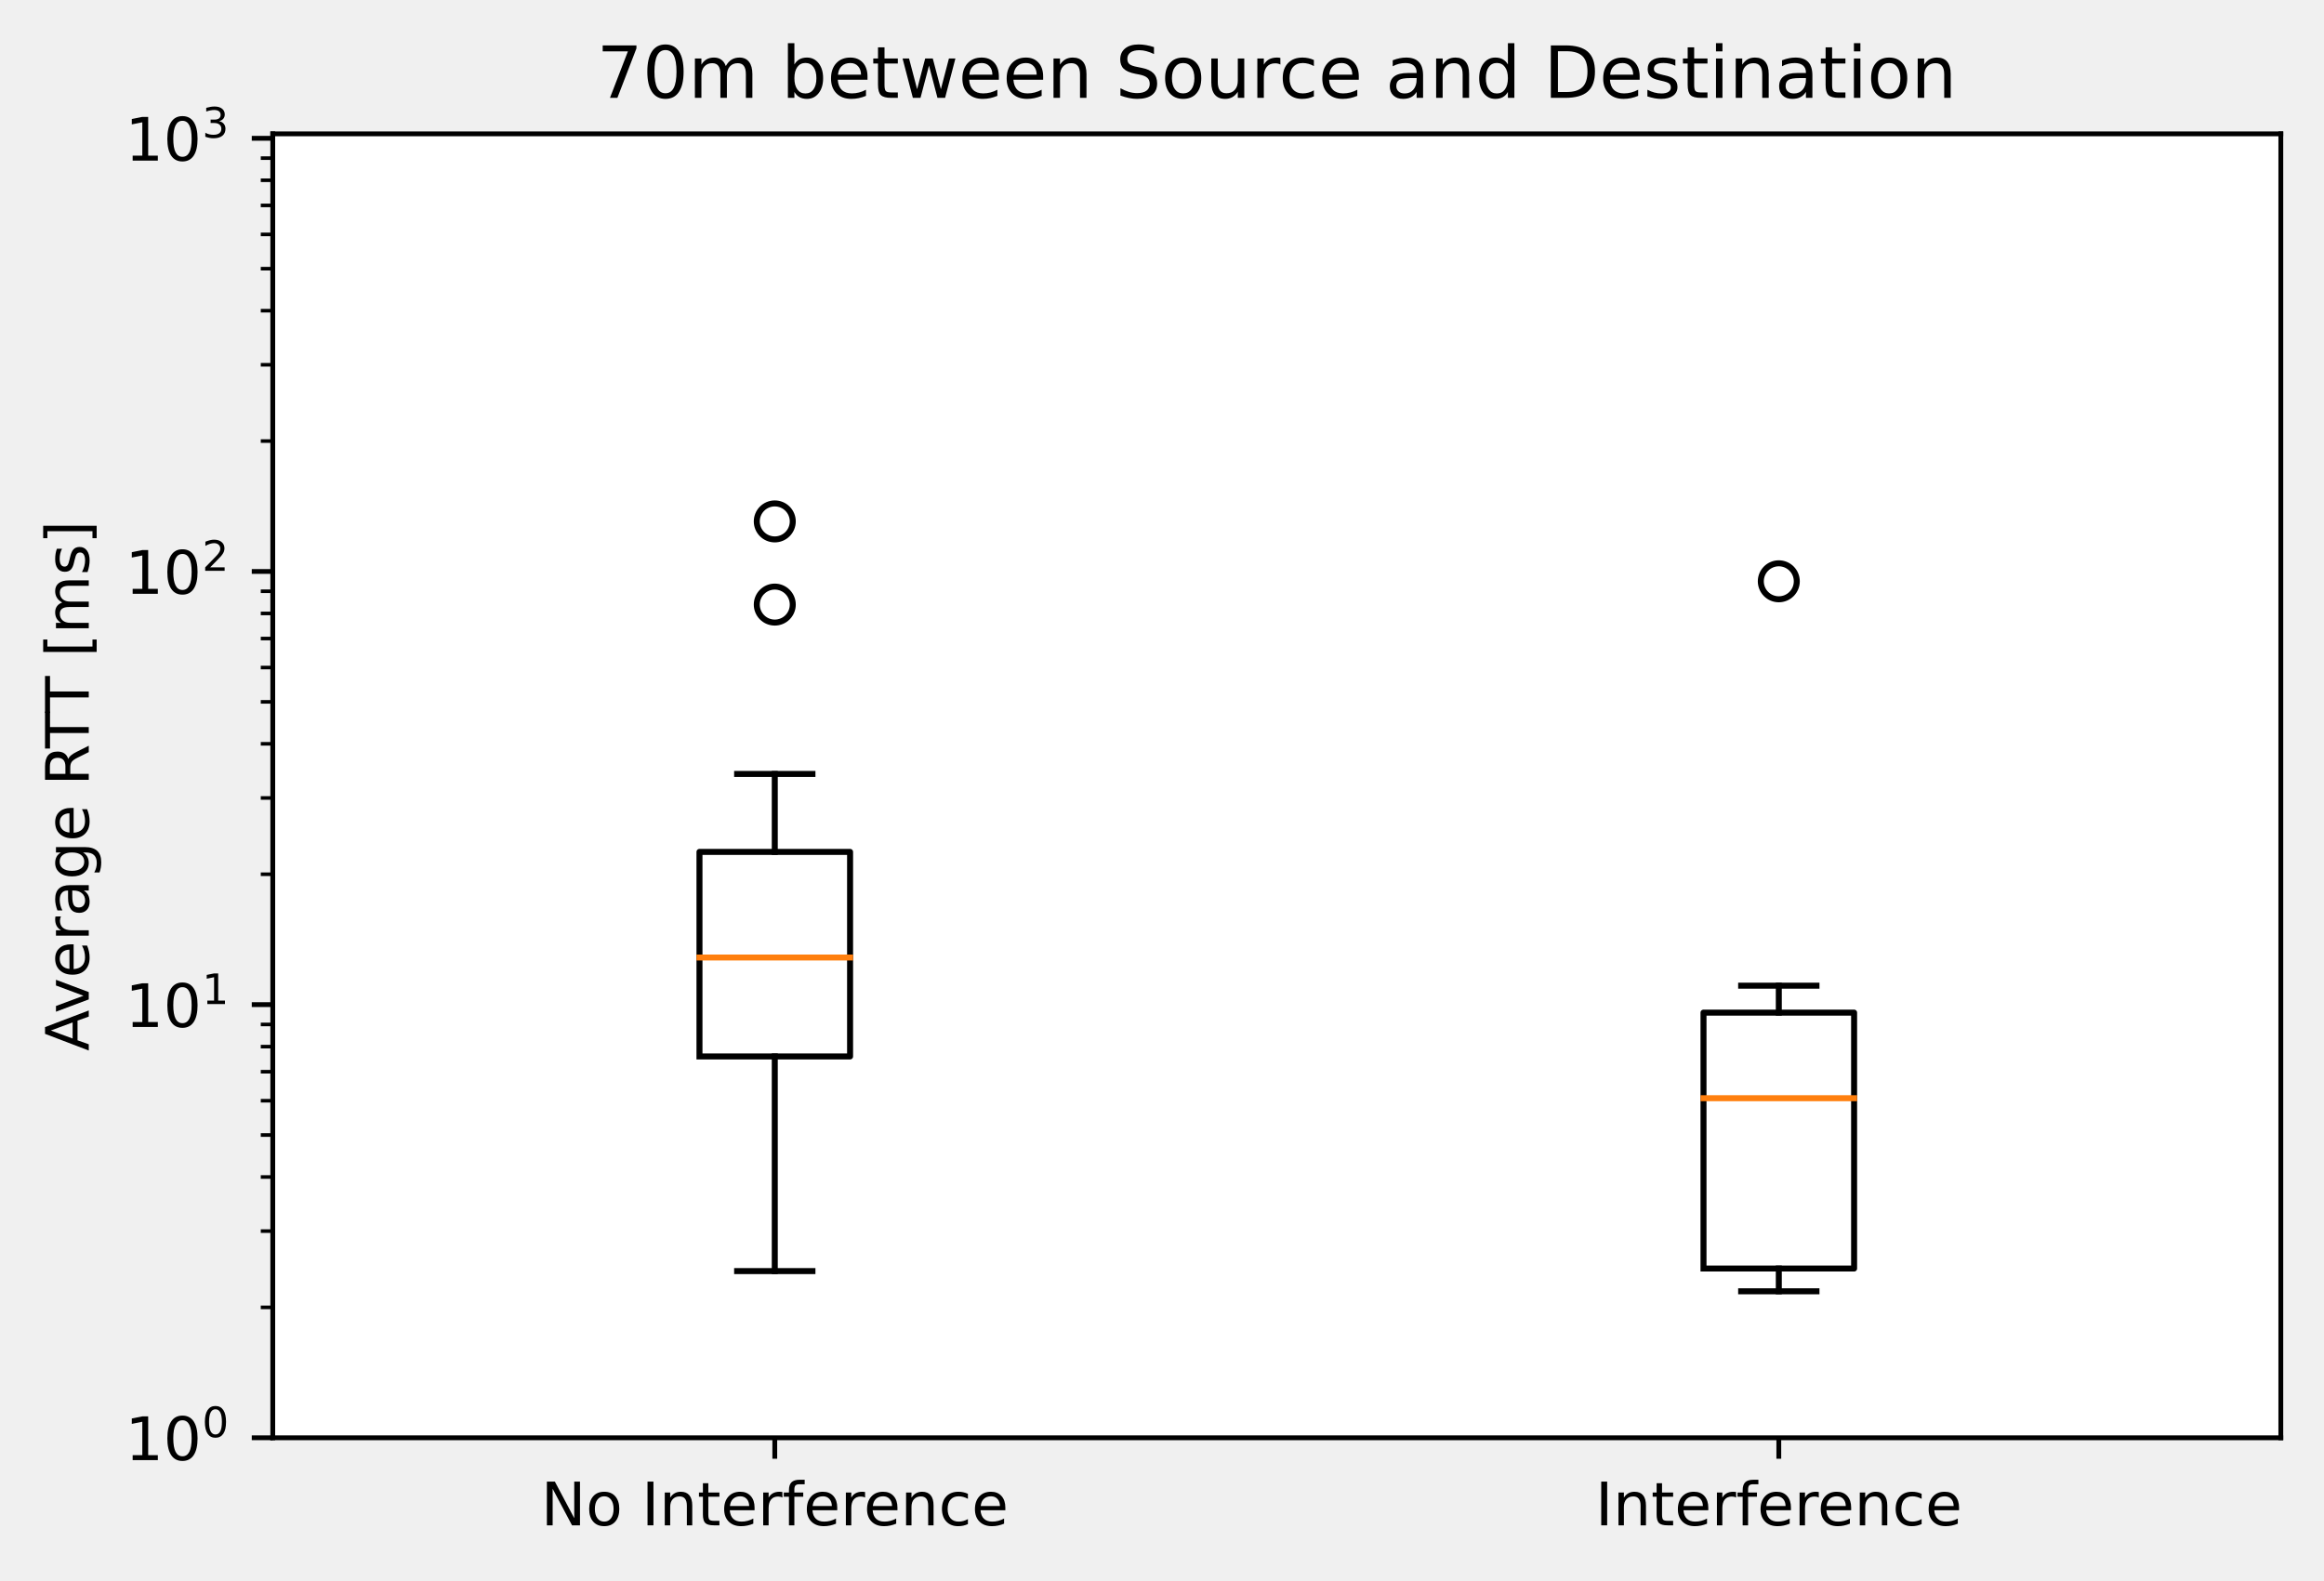
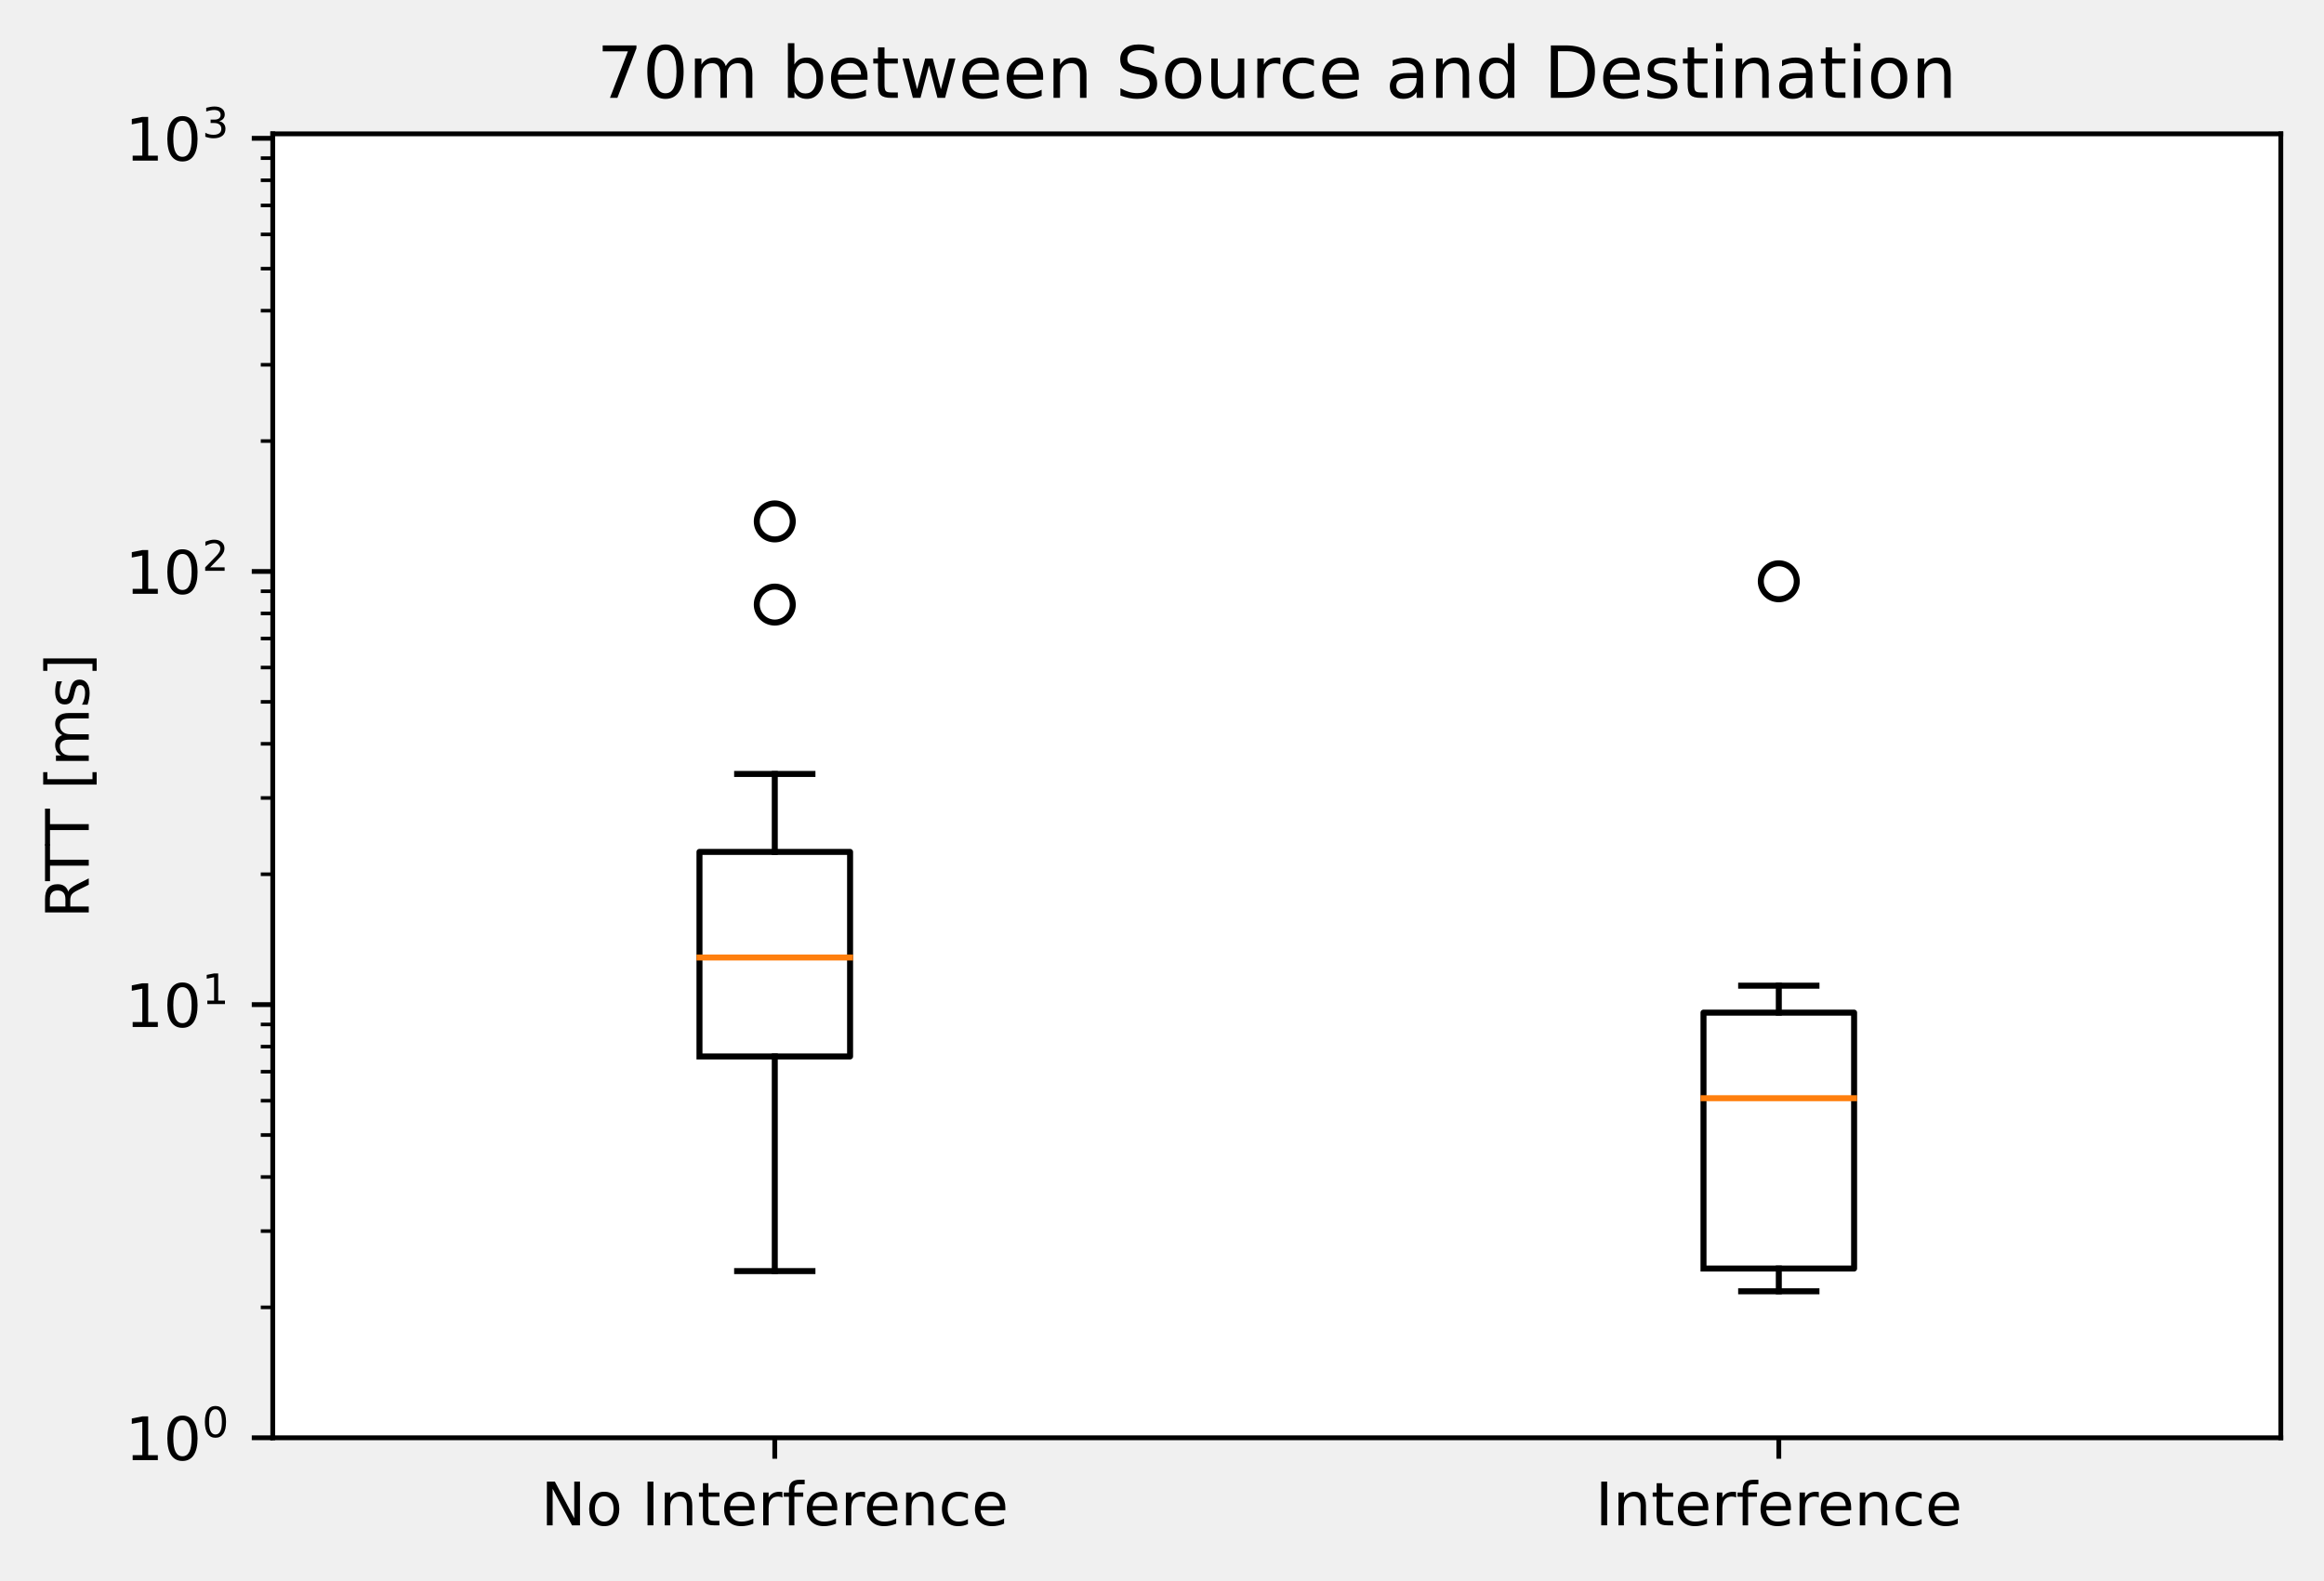
<svg xmlns="http://www.w3.org/2000/svg" xmlns:xlink="http://www.w3.org/1999/xlink" height="263.636pt" version="1.1" viewBox="0 0 387.478 263.636" width="387.478pt">
  <defs>
    <style type="text/css">*{stroke-linecap:butt;stroke-linejoin:round;}</style>
  </defs>
  <g id="figure_1">
    <g id="patch_1">
      <path d="M 0 263.636  L 387.478 263.636  L 387.478 0  L 0 0  z " style="fill:none;" />
    </g>
    <g id="axes_1">
      <g id="patch_2">
        <path d="M 45.478 239.758  L 380.278 239.758  L 380.278 22.318  L 45.478 22.318  z " style="fill:#ffffff;" />
      </g>
      <g id="matplotlib.axis_1">
        <g id="xtick_1">
          <g id="line2d_1">
            <defs>
-               <path d="M 0 0  L 0 3.5  " id="m41d167f586" style="stroke:#000000;stroke-width:0.8;" />
+               <path d="M 0 0  L 0 3.5  " id="ma9aee16c2d" style="stroke:#000000;stroke-width:0.8;" />
            </defs>
            <g>
-               <use style="stroke:#000000;stroke-width:0.8;" x="129.178" xlink:href="#m41d167f586" y="239.758" />
+               <use style="stroke:#000000;stroke-width:0.8;" x="129.178" xlink:href="#ma9aee16c2d" y="239.758" />
            </g>
          </g>
          <g id="text_1">
            <g transform="translate(90.20234 254.3566)scale(0.1 -0.1)">
              <defs>
                <path d="M 628 4666  L 1478 4666  L 3547 763  L 3547 4666  L 4159 4666  L 4159 0  L 3309 0  L 1241 3903  L 1241 0  L 628 0  L 628 4666  z " id="DejaVuSans-4e" transform="scale(0.015625)" />
                <path d="M 1959 3097  Q 1497 3097 1228 2736  Q 959 2375 959 1747  Q 959 1119 1226 758  Q 1494 397 1959 397  Q 2419 397 2687 759  Q 2956 1122 2956 1747  Q 2956 2369 2687 2733  Q 2419 3097 1959 3097  z M 1959 3584  Q 2709 3584 3137 3096  Q 3566 2609 3566 1747  Q 3566 888 3137 398  Q 2709 -91 1959 -91  Q 1206 -91 779 398  Q 353 888 353 1747  Q 353 2609 779 3096  Q 1206 3584 1959 3584  z " id="DejaVuSans-6f" transform="scale(0.015625)" />
                <path id="DejaVuSans-20" transform="scale(0.015625)" />
                <path d="M 628 4666  L 1259 4666  L 1259 0  L 628 0  L 628 4666  z " id="DejaVuSans-49" transform="scale(0.015625)" />
                <path d="M 3513 2113  L 3513 0  L 2938 0  L 2938 2094  Q 2938 2591 2744 2837  Q 2550 3084 2163 3084  Q 1697 3084 1428 2787  Q 1159 2491 1159 1978  L 1159 0  L 581 0  L 581 3500  L 1159 3500  L 1159 2956  Q 1366 3272 1645 3428  Q 1925 3584 2291 3584  Q 2894 3584 3203 3211  Q 3513 2838 3513 2113  z " id="DejaVuSans-6e" transform="scale(0.015625)" />
                <path d="M 1172 4494  L 1172 3500  L 2356 3500  L 2356 3053  L 1172 3053  L 1172 1153  Q 1172 725 1289 603  Q 1406 481 1766 481  L 2356 481  L 2356 0  L 1766 0  Q 1100 0 847 248  Q 594 497 594 1153  L 594 3053  L 172 3053  L 172 3500  L 594 3500  L 594 4494  L 1172 4494  z " id="DejaVuSans-74" transform="scale(0.015625)" />
                <path d="M 3597 1894  L 3597 1613  L 953 1613  Q 991 1019 1311 708  Q 1631 397 2203 397  Q 2534 397 2845 478  Q 3156 559 3463 722  L 3463 178  Q 3153 47 2828 -22  Q 2503 -91 2169 -91  Q 1331 -91 842 396  Q 353 884 353 1716  Q 353 2575 817 3079  Q 1281 3584 2069 3584  Q 2775 3584 3186 3129  Q 3597 2675 3597 1894  z M 3022 2063  Q 3016 2534 2758 2815  Q 2500 3097 2075 3097  Q 1594 3097 1305 2825  Q 1016 2553 972 2059  L 3022 2063  z " id="DejaVuSans-65" transform="scale(0.015625)" />
                <path d="M 2631 2963  Q 2534 3019 2420 3045  Q 2306 3072 2169 3072  Q 1681 3072 1420 2755  Q 1159 2438 1159 1844  L 1159 0  L 581 0  L 581 3500  L 1159 3500  L 1159 2956  Q 1341 3275 1631 3429  Q 1922 3584 2338 3584  Q 2397 3584 2469 3576  Q 2541 3569 2628 3553  L 2631 2963  z " id="DejaVuSans-72" transform="scale(0.015625)" />
                <path d="M 2375 4863  L 2375 4384  L 1825 4384  Q 1516 4384 1395 4259  Q 1275 4134 1275 3809  L 1275 3500  L 2222 3500  L 2222 3053  L 1275 3053  L 1275 0  L 697 0  L 697 3053  L 147 3053  L 147 3500  L 697 3500  L 697 3744  Q 697 4328 969 4595  Q 1241 4863 1831 4863  L 2375 4863  z " id="DejaVuSans-66" transform="scale(0.015625)" />
                <path d="M 3122 3366  L 3122 2828  Q 2878 2963 2633 3030  Q 2388 3097 2138 3097  Q 1578 3097 1268 2742  Q 959 2388 959 1747  Q 959 1106 1268 751  Q 1578 397 2138 397  Q 2388 397 2633 464  Q 2878 531 3122 666  L 3122 134  Q 2881 22 2623 -34  Q 2366 -91 2075 -91  Q 1284 -91 818 406  Q 353 903 353 1747  Q 353 2603 823 3093  Q 1294 3584 2113 3584  Q 2378 3584 2631 3529  Q 2884 3475 3122 3366  z " id="DejaVuSans-63" transform="scale(0.015625)" />
              </defs>
              <use xlink:href="#DejaVuSans-4e" />
              <use x="74.805" xlink:href="#DejaVuSans-6f" />
              <use x="135.986" xlink:href="#DejaVuSans-20" />
              <use x="167.773" xlink:href="#DejaVuSans-49" />
              <use x="197.266" xlink:href="#DejaVuSans-6e" />
              <use x="260.645" xlink:href="#DejaVuSans-74" />
              <use x="299.854" xlink:href="#DejaVuSans-65" />
              <use x="361.377" xlink:href="#DejaVuSans-72" />
              <use x="402.49" xlink:href="#DejaVuSans-66" />
              <use x="437.695" xlink:href="#DejaVuSans-65" />
              <use x="499.219" xlink:href="#DejaVuSans-72" />
              <use x="538.082" xlink:href="#DejaVuSans-65" />
              <use x="599.605" xlink:href="#DejaVuSans-6e" />
              <use x="662.984" xlink:href="#DejaVuSans-63" />
              <use x="717.965" xlink:href="#DejaVuSans-65" />
            </g>
          </g>
        </g>
        <g id="xtick_2">
          <g id="line2d_2">
            <g>
-               <use style="stroke:#000000;stroke-width:0.8;" x="296.578" xlink:href="#m41d167f586" y="239.758" />
+               <use style="stroke:#000000;stroke-width:0.8;" x="296.578" xlink:href="#ma9aee16c2d" y="239.758" />
            </g>
          </g>
          <g id="text_2">
            <g transform="translate(265.9914 254.3566)scale(0.1 -0.1)">
              <use xlink:href="#DejaVuSans-49" />
              <use x="29.492" xlink:href="#DejaVuSans-6e" />
              <use x="92.871" xlink:href="#DejaVuSans-74" />
              <use x="132.08" xlink:href="#DejaVuSans-65" />
              <use x="193.604" xlink:href="#DejaVuSans-72" />
              <use x="234.717" xlink:href="#DejaVuSans-66" />
              <use x="269.922" xlink:href="#DejaVuSans-65" />
              <use x="331.445" xlink:href="#DejaVuSans-72" />
              <use x="370.309" xlink:href="#DejaVuSans-65" />
              <use x="431.832" xlink:href="#DejaVuSans-6e" />
              <use x="495.211" xlink:href="#DejaVuSans-63" />
              <use x="550.191" xlink:href="#DejaVuSans-65" />
            </g>
          </g>
        </g>
      </g>
      <g id="matplotlib.axis_2">
        <g id="ytick_1">
          <g id="line2d_3">
            <defs>
-               <path d="M 0 0  L -3.5 0  " id="m5944b4325a" style="stroke:#000000;stroke-width:0.8;" />
+               <path d="M 0 0  L -3.5 0  " id="m26325d6b8e" style="stroke:#000000;stroke-width:0.8;" />
            </defs>
            <g>
-               <use style="stroke:#000000;stroke-width:0.8;" x="45.478" xlink:href="#m5944b4325a" y="239.758" />
+               <use style="stroke:#000000;stroke-width:0.8;" x="45.478" xlink:href="#m26325d6b8e" y="239.758" />
            </g>
          </g>
          <g id="text_3">
            <g transform="translate(20.87813 243.5573)scale(0.1 -0.1)">
              <defs>
                <path d="M 794 531  L 1825 531  L 1825 4091  L 703 3866  L 703 4441  L 1819 4666  L 2450 4666  L 2450 531  L 3481 531  L 3481 0  L 794 0  L 794 531  z " id="DejaVuSans-31" transform="scale(0.015625)" />
                <path d="M 2034 4250  Q 1547 4250 1301 3770  Q 1056 3291 1056 2328  Q 1056 1369 1301 889  Q 1547 409 2034 409  Q 2525 409 2770 889  Q 3016 1369 3016 2328  Q 3016 3291 2770 3770  Q 2525 4250 2034 4250  z M 2034 4750  Q 2819 4750 3233 4129  Q 3647 3509 3647 2328  Q 3647 1150 3233 529  Q 2819 -91 2034 -91  Q 1250 -91 836 529  Q 422 1150 422 2328  Q 422 3509 836 4129  Q 1250 4750 2034 4750  z " id="DejaVuSans-30" transform="scale(0.015625)" />
              </defs>
              <use transform="translate(0 0.765625)" xlink:href="#DejaVuSans-31" />
              <use transform="translate(63.62305 0.765625)" xlink:href="#DejaVuSans-30" />
              <use transform="translate(128.2031 39.04688)scale(0.7)" xlink:href="#DejaVuSans-30" />
            </g>
          </g>
        </g>
        <g id="ytick_2">
          <g id="line2d_4">
            <g>
-               <use style="stroke:#000000;stroke-width:0.8;" x="45.478" xlink:href="#m5944b4325a" y="167.526" />
+               <use style="stroke:#000000;stroke-width:0.8;" x="45.478" xlink:href="#m26325d6b8e" y="167.526" />
            </g>
          </g>
          <g id="text_4">
            <g transform="translate(20.87813 171.3253)scale(0.1 -0.1)">
              <use transform="translate(0 0.684375)" xlink:href="#DejaVuSans-31" />
              <use transform="translate(63.62305 0.684375)" xlink:href="#DejaVuSans-30" />
              <use transform="translate(128.2031 38.96563)scale(0.7)" xlink:href="#DejaVuSans-31" />
            </g>
          </g>
        </g>
        <g id="ytick_3">
          <g id="line2d_5">
            <g>
-               <use style="stroke:#000000;stroke-width:0.8;" x="45.478" xlink:href="#m5944b4325a" y="95.294" />
+               <use style="stroke:#000000;stroke-width:0.8;" x="45.478" xlink:href="#m26325d6b8e" y="95.294" />
            </g>
          </g>
          <g id="text_5">
            <g transform="translate(20.87813 99.09333)scale(0.1 -0.1)">
              <defs>
                <path d="M 1228 531  L 3431 531  L 3431 0  L 469 0  L 469 531  Q 828 903 1448 1529  Q 2069 2156 2228 2338  Q 2531 2678 2651 2914  Q 2772 3150 2772 3378  Q 2772 3750 2511 3984  Q 2250 4219 1831 4219  Q 1534 4219 1204 4116  Q 875 4013 500 3803  L 500 4441  Q 881 4594 1212 4672  Q 1544 4750 1819 4750  Q 2544 4750 2975 4387  Q 3406 4025 3406 3419  Q 3406 3131 3298 2873  Q 3191 2616 2906 2266  Q 2828 2175 2409 1742  Q 1991 1309 1228 531  z " id="DejaVuSans-32" transform="scale(0.015625)" />
              </defs>
              <use transform="translate(0 0.765625)" xlink:href="#DejaVuSans-31" />
              <use transform="translate(63.62305 0.765625)" xlink:href="#DejaVuSans-30" />
              <use transform="translate(128.2031 39.04688)scale(0.7)" xlink:href="#DejaVuSans-32" />
            </g>
          </g>
        </g>
        <g id="ytick_4">
          <g id="line2d_6">
            <g>
-               <use style="stroke:#000000;stroke-width:0.8;" x="45.478" xlink:href="#m5944b4325a" y="23.062" />
+               <use style="stroke:#000000;stroke-width:0.8;" x="45.478" xlink:href="#m26325d6b8e" y="23.062" />
            </g>
          </g>
          <g id="text_6">
            <g transform="translate(20.87813 26.86133)scale(0.1 -0.1)">
              <defs>
                <path d="M 2597 2516  Q 3050 2419 3304 2112  Q 3559 1806 3559 1356  Q 3559 666 3084 287  Q 2609 -91 1734 -91  Q 1441 -91 1130 -33  Q 819 25 488 141  L 488 750  Q 750 597 1062 519  Q 1375 441 1716 441  Q 2309 441 2620 675  Q 2931 909 2931 1356  Q 2931 1769 2642 2001  Q 2353 2234 1838 2234  L 1294 2234  L 1294 2753  L 1863 2753  Q 2328 2753 2575 2939  Q 2822 3125 2822 3475  Q 2822 3834 2567 4026  Q 2313 4219 1838 4219  Q 1578 4219 1281 4162  Q 984 4106 628 3988  L 628 4550  Q 988 4650 1302 4700  Q 1616 4750 1894 4750  Q 2613 4750 3031 4423  Q 3450 4097 3450 3541  Q 3450 3153 3228 2886  Q 3006 2619 2597 2516  z " id="DejaVuSans-33" transform="scale(0.015625)" />
              </defs>
              <use transform="translate(0 0.765625)" xlink:href="#DejaVuSans-31" />
              <use transform="translate(63.62305 0.765625)" xlink:href="#DejaVuSans-30" />
              <use transform="translate(128.2031 39.04688)scale(0.7)" xlink:href="#DejaVuSans-33" />
            </g>
          </g>
        </g>
        <g id="ytick_5">
          <g id="line2d_7">
            <defs>
-               <path d="M 0 0  L -2 0  " id="mc61ca2f39f" style="stroke:#000000;stroke-width:0.6;" />
+               <path d="M 0 0  L -2 0  " id="m05adcd7426" style="stroke:#000000;stroke-width:0.6;" />
            </defs>
            <g>
-               <use style="stroke:#000000;stroke-width:0.6;" x="45.478" xlink:href="#mc61ca2f39f" y="218.014" />
+               <use style="stroke:#000000;stroke-width:0.6;" x="45.478" xlink:href="#m05adcd7426" y="218.014" />
            </g>
          </g>
        </g>
        <g id="ytick_6">
          <g id="line2d_8">
            <g>
-               <use style="stroke:#000000;stroke-width:0.6;" x="45.478" xlink:href="#mc61ca2f39f" y="205.295" />
+               <use style="stroke:#000000;stroke-width:0.6;" x="45.478" xlink:href="#m05adcd7426" y="205.295" />
            </g>
          </g>
        </g>
        <g id="ytick_7">
          <g id="line2d_9">
            <g>
-               <use style="stroke:#000000;stroke-width:0.6;" x="45.478" xlink:href="#mc61ca2f39f" y="196.27" />
+               <use style="stroke:#000000;stroke-width:0.6;" x="45.478" xlink:href="#m05adcd7426" y="196.27" />
            </g>
          </g>
        </g>
        <g id="ytick_8">
          <g id="line2d_10">
            <g>
-               <use style="stroke:#000000;stroke-width:0.6;" x="45.478" xlink:href="#mc61ca2f39f" y="189.27" />
+               <use style="stroke:#000000;stroke-width:0.6;" x="45.478" xlink:href="#m05adcd7426" y="189.27" />
            </g>
          </g>
        </g>
        <g id="ytick_9">
          <g id="line2d_11">
            <g>
-               <use style="stroke:#000000;stroke-width:0.6;" x="45.478" xlink:href="#mc61ca2f39f" y="183.551" />
+               <use style="stroke:#000000;stroke-width:0.6;" x="45.478" xlink:href="#m05adcd7426" y="183.551" />
            </g>
          </g>
        </g>
        <g id="ytick_10">
          <g id="line2d_12">
            <g>
-               <use style="stroke:#000000;stroke-width:0.6;" x="45.478" xlink:href="#mc61ca2f39f" y="178.715" />
+               <use style="stroke:#000000;stroke-width:0.6;" x="45.478" xlink:href="#m05adcd7426" y="178.715" />
            </g>
          </g>
        </g>
        <g id="ytick_11">
          <g id="line2d_13">
            <g>
-               <use style="stroke:#000000;stroke-width:0.6;" x="45.478" xlink:href="#mc61ca2f39f" y="174.526" />
+               <use style="stroke:#000000;stroke-width:0.6;" x="45.478" xlink:href="#m05adcd7426" y="174.526" />
            </g>
          </g>
        </g>
        <g id="ytick_12">
          <g id="line2d_14">
            <g>
-               <use style="stroke:#000000;stroke-width:0.6;" x="45.478" xlink:href="#mc61ca2f39f" y="170.831" />
+               <use style="stroke:#000000;stroke-width:0.6;" x="45.478" xlink:href="#m05adcd7426" y="170.831" />
            </g>
          </g>
        </g>
        <g id="ytick_13">
          <g id="line2d_15">
            <g>
-               <use style="stroke:#000000;stroke-width:0.6;" x="45.478" xlink:href="#mc61ca2f39f" y="145.782" />
+               <use style="stroke:#000000;stroke-width:0.6;" x="45.478" xlink:href="#m05adcd7426" y="145.782" />
            </g>
          </g>
        </g>
        <g id="ytick_14">
          <g id="line2d_16">
            <g>
-               <use style="stroke:#000000;stroke-width:0.6;" x="45.478" xlink:href="#mc61ca2f39f" y="133.063" />
+               <use style="stroke:#000000;stroke-width:0.6;" x="45.478" xlink:href="#m05adcd7426" y="133.063" />
            </g>
          </g>
        </g>
        <g id="ytick_15">
          <g id="line2d_17">
            <g>
-               <use style="stroke:#000000;stroke-width:0.6;" x="45.478" xlink:href="#mc61ca2f39f" y="124.038" />
+               <use style="stroke:#000000;stroke-width:0.6;" x="45.478" xlink:href="#m05adcd7426" y="124.038" />
            </g>
          </g>
        </g>
        <g id="ytick_16">
          <g id="line2d_18">
            <g>
-               <use style="stroke:#000000;stroke-width:0.6;" x="45.478" xlink:href="#mc61ca2f39f" y="117.038" />
+               <use style="stroke:#000000;stroke-width:0.6;" x="45.478" xlink:href="#m05adcd7426" y="117.038" />
            </g>
          </g>
        </g>
        <g id="ytick_17">
          <g id="line2d_19">
            <g>
-               <use style="stroke:#000000;stroke-width:0.6;" x="45.478" xlink:href="#mc61ca2f39f" y="111.319" />
+               <use style="stroke:#000000;stroke-width:0.6;" x="45.478" xlink:href="#m05adcd7426" y="111.319" />
            </g>
          </g>
        </g>
        <g id="ytick_18">
          <g id="line2d_20">
            <g>
-               <use style="stroke:#000000;stroke-width:0.6;" x="45.478" xlink:href="#mc61ca2f39f" y="106.483" />
+               <use style="stroke:#000000;stroke-width:0.6;" x="45.478" xlink:href="#m05adcd7426" y="106.483" />
            </g>
          </g>
        </g>
        <g id="ytick_19">
          <g id="line2d_21">
            <g>
-               <use style="stroke:#000000;stroke-width:0.6;" x="45.478" xlink:href="#mc61ca2f39f" y="102.294" />
+               <use style="stroke:#000000;stroke-width:0.6;" x="45.478" xlink:href="#m05adcd7426" y="102.294" />
            </g>
          </g>
        </g>
        <g id="ytick_20">
          <g id="line2d_22">
            <g>
-               <use style="stroke:#000000;stroke-width:0.6;" x="45.478" xlink:href="#mc61ca2f39f" y="98.599" />
+               <use style="stroke:#000000;stroke-width:0.6;" x="45.478" xlink:href="#m05adcd7426" y="98.599" />
            </g>
          </g>
        </g>
        <g id="ytick_21">
          <g id="line2d_23">
            <g>
-               <use style="stroke:#000000;stroke-width:0.6;" x="45.478" xlink:href="#mc61ca2f39f" y="73.55" />
+               <use style="stroke:#000000;stroke-width:0.6;" x="45.478" xlink:href="#m05adcd7426" y="73.55" />
            </g>
          </g>
        </g>
        <g id="ytick_22">
          <g id="line2d_24">
            <g>
-               <use style="stroke:#000000;stroke-width:0.6;" x="45.478" xlink:href="#mc61ca2f39f" y="60.831" />
+               <use style="stroke:#000000;stroke-width:0.6;" x="45.478" xlink:href="#m05adcd7426" y="60.831" />
            </g>
          </g>
        </g>
        <g id="ytick_23">
          <g id="line2d_25">
            <g>
-               <use style="stroke:#000000;stroke-width:0.6;" x="45.478" xlink:href="#mc61ca2f39f" y="51.806" />
+               <use style="stroke:#000000;stroke-width:0.6;" x="45.478" xlink:href="#m05adcd7426" y="51.806" />
            </g>
          </g>
        </g>
        <g id="ytick_24">
          <g id="line2d_26">
            <g>
-               <use style="stroke:#000000;stroke-width:0.6;" x="45.478" xlink:href="#mc61ca2f39f" y="44.806" />
+               <use style="stroke:#000000;stroke-width:0.6;" x="45.478" xlink:href="#m05adcd7426" y="44.806" />
            </g>
          </g>
        </g>
        <g id="ytick_25">
          <g id="line2d_27">
            <g>
-               <use style="stroke:#000000;stroke-width:0.6;" x="45.478" xlink:href="#mc61ca2f39f" y="39.087" />
+               <use style="stroke:#000000;stroke-width:0.6;" x="45.478" xlink:href="#m05adcd7426" y="39.087" />
            </g>
          </g>
        </g>
        <g id="ytick_26">
          <g id="line2d_28">
            <g>
-               <use style="stroke:#000000;stroke-width:0.6;" x="45.478" xlink:href="#mc61ca2f39f" y="34.251" />
+               <use style="stroke:#000000;stroke-width:0.6;" x="45.478" xlink:href="#m05adcd7426" y="34.251" />
            </g>
          </g>
        </g>
        <g id="ytick_27">
          <g id="line2d_29">
            <g>
-               <use style="stroke:#000000;stroke-width:0.6;" x="45.478" xlink:href="#mc61ca2f39f" y="30.062" />
+               <use style="stroke:#000000;stroke-width:0.6;" x="45.478" xlink:href="#m05adcd7426" y="30.062" />
            </g>
          </g>
        </g>
        <g id="ytick_28">
          <g id="line2d_30">
            <g>
-               <use style="stroke:#000000;stroke-width:0.6;" x="45.478" xlink:href="#mc61ca2f39f" y="26.367" />
+               <use style="stroke:#000000;stroke-width:0.6;" x="45.478" xlink:href="#m05adcd7426" y="26.367" />
            </g>
          </g>
        </g>
        <g id="text_7">
-           <g transform="translate(14.79844 175.2577)rotate(-90)scale(0.1 -0.1)">
+           <g transform="translate(14.79844 153.1358)rotate(-90)scale(0.1 -0.1)">
            <defs>
-               <path d="M 2188 4044  L 1331 1722  L 3047 1722  L 2188 4044  z M 1831 4666  L 2547 4666  L 4325 0  L 3669 0  L 3244 1197  L 1141 1197  L 716 0  L 50 0  L 1831 4666  z " id="DejaVuSans-41" transform="scale(0.015625)" />
-               <path d="M 191 3500  L 800 3500  L 1894 563  L 2988 3500  L 3597 3500  L 2284 0  L 1503 0  L 191 3500  z " id="DejaVuSans-76" transform="scale(0.015625)" />
-               <path d="M 2194 1759  Q 1497 1759 1228 1600  Q 959 1441 959 1056  Q 959 750 1161 570  Q 1363 391 1709 391  Q 2188 391 2477 730  Q 2766 1069 2766 1631  L 2766 1759  L 2194 1759  z M 3341 1997  L 3341 0  L 2766 0  L 2766 531  Q 2569 213 2275 61  Q 1981 -91 1556 -91  Q 1019 -91 701 211  Q 384 513 384 1019  Q 384 1609 779 1909  Q 1175 2209 1959 2209  L 2766 2209  L 2766 2266  Q 2766 2663 2505 2880  Q 2244 3097 1772 3097  Q 1472 3097 1187 3025  Q 903 2953 641 2809  L 641 3341  Q 956 3463 1253 3523  Q 1550 3584 1831 3584  Q 2591 3584 2966 3190  Q 3341 2797 3341 1997  z " id="DejaVuSans-61" transform="scale(0.015625)" />
-               <path d="M 2906 1791  Q 2906 2416 2648 2759  Q 2391 3103 1925 3103  Q 1463 3103 1205 2759  Q 947 2416 947 1791  Q 947 1169 1205 825  Q 1463 481 1925 481  Q 2391 481 2648 825  Q 2906 1169 2906 1791  z M 3481 434  Q 3481 -459 3084 -895  Q 2688 -1331 1869 -1331  Q 1566 -1331 1297 -1286  Q 1028 -1241 775 -1147  L 775 -588  Q 1028 -725 1275 -790  Q 1522 -856 1778 -856  Q 2344 -856 2625 -561  Q 2906 -266 2906 331  L 2906 616  Q 2728 306 2450 153  Q 2172 0 1784 0  Q 1141 0 747 490  Q 353 981 353 1791  Q 353 2603 747 3093  Q 1141 3584 1784 3584  Q 2172 3584 2450 3431  Q 2728 3278 2906 2969  L 2906 3500  L 3481 3500  L 3481 434  z " id="DejaVuSans-67" transform="scale(0.015625)" />
              <path d="M 2841 2188  Q 3044 2119 3236 1894  Q 3428 1669 3622 1275  L 4263 0  L 3584 0  L 2988 1197  Q 2756 1666 2539 1819  Q 2322 1972 1947 1972  L 1259 1972  L 1259 0  L 628 0  L 628 4666  L 2053 4666  Q 2853 4666 3247 4331  Q 3641 3997 3641 3322  Q 3641 2881 3436 2590  Q 3231 2300 2841 2188  z M 1259 4147  L 1259 2491  L 2053 2491  Q 2509 2491 2742 2702  Q 2975 2913 2975 3322  Q 2975 3731 2742 3939  Q 2509 4147 2053 4147  L 1259 4147  z " id="DejaVuSans-52" transform="scale(0.015625)" />
              <path d="M -19 4666  L 3928 4666  L 3928 4134  L 2272 4134  L 2272 0  L 1638 0  L 1638 4134  L -19 4134  L -19 4666  z " id="DejaVuSans-54" transform="scale(0.015625)" />
              <path d="M 550 4863  L 1875 4863  L 1875 4416  L 1125 4416  L 1125 -397  L 1875 -397  L 1875 -844  L 550 -844  L 550 4863  z " id="DejaVuSans-5b" transform="scale(0.015625)" />
              <path d="M 3328 2828  Q 3544 3216 3844 3400  Q 4144 3584 4550 3584  Q 5097 3584 5394 3201  Q 5691 2819 5691 2113  L 5691 0  L 5113 0  L 5113 2094  Q 5113 2597 4934 2840  Q 4756 3084 4391 3084  Q 3944 3084 3684 2787  Q 3425 2491 3425 1978  L 3425 0  L 2847 0  L 2847 2094  Q 2847 2600 2669 2842  Q 2491 3084 2119 3084  Q 1678 3084 1418 2786  Q 1159 2488 1159 1978  L 1159 0  L 581 0  L 581 3500  L 1159 3500  L 1159 2956  Q 1356 3278 1631 3431  Q 1906 3584 2284 3584  Q 2666 3584 2933 3390  Q 3200 3197 3328 2828  z " id="DejaVuSans-6d" transform="scale(0.015625)" />
              <path d="M 2834 3397  L 2834 2853  Q 2591 2978 2328 3040  Q 2066 3103 1784 3103  Q 1356 3103 1142 2972  Q 928 2841 928 2578  Q 928 2378 1081 2264  Q 1234 2150 1697 2047  L 1894 2003  Q 2506 1872 2764 1633  Q 3022 1394 3022 966  Q 3022 478 2636 193  Q 2250 -91 1575 -91  Q 1294 -91 989 -36  Q 684 19 347 128  L 347 722  Q 666 556 975 473  Q 1284 391 1588 391  Q 1994 391 2212 530  Q 2431 669 2431 922  Q 2431 1156 2273 1281  Q 2116 1406 1581 1522  L 1381 1569  Q 847 1681 609 1914  Q 372 2147 372 2553  Q 372 3047 722 3315  Q 1072 3584 1716 3584  Q 2034 3584 2315 3537  Q 2597 3491 2834 3397  z " id="DejaVuSans-73" transform="scale(0.015625)" />
              <path d="M 1947 4863  L 1947 -844  L 622 -844  L 622 -397  L 1369 -397  L 1369 4416  L 622 4416  L 622 4863  L 1947 4863  z " id="DejaVuSans-5d" transform="scale(0.015625)" />
            </defs>
-             <use xlink:href="#DejaVuSans-41" />
-             <use x="62.533" xlink:href="#DejaVuSans-76" />
-             <use x="121.713" xlink:href="#DejaVuSans-65" />
-             <use x="183.236" xlink:href="#DejaVuSans-72" />
-             <use x="224.35" xlink:href="#DejaVuSans-61" />
-             <use x="285.629" xlink:href="#DejaVuSans-67" />
-             <use x="349.105" xlink:href="#DejaVuSans-65" />
-             <use x="410.629" xlink:href="#DejaVuSans-20" />
-             <use x="442.416" xlink:href="#DejaVuSans-52" />
-             <use x="504.648" xlink:href="#DejaVuSans-54" />
-             <use x="563.982" xlink:href="#DejaVuSans-54" />
-             <use x="625.066" xlink:href="#DejaVuSans-20" />
-             <use x="656.854" xlink:href="#DejaVuSans-5b" />
-             <use x="695.867" xlink:href="#DejaVuSans-6d" />
-             <use x="793.279" xlink:href="#DejaVuSans-73" />
-             <use x="845.379" xlink:href="#DejaVuSans-5d" />
+             <use xlink:href="#DejaVuSans-52" />
+             <use x="62.232" xlink:href="#DejaVuSans-54" />
+             <use x="121.566" xlink:href="#DejaVuSans-54" />
+             <use x="182.65" xlink:href="#DejaVuSans-20" />
+             <use x="214.438" xlink:href="#DejaVuSans-5b" />
+             <use x="253.451" xlink:href="#DejaVuSans-6d" />
+             <use x="350.863" xlink:href="#DejaVuSans-73" />
+             <use x="402.963" xlink:href="#DejaVuSans-5d" />
          </g>
        </g>
      </g>
      <g id="line2d_31">
-         <path clip-path="url(#p82ee50f4c3)" d="M 116.623 176.168  L 141.733 176.168  L 141.733 142.058  L 116.623 142.058  L 116.623 176.168  " style="fill:none;stroke:#000000;stroke-linecap:square;" />
+         <path clip-path="url(#pbc42fae73e)" d="M 116.623 176.168  L 141.733 176.168  L 141.733 142.058  L 116.623 142.058  L 116.623 176.168  " style="fill:none;stroke:#000000;stroke-linecap:square;" />
      </g>
      <g id="line2d_32">
-         <path clip-path="url(#p82ee50f4c3)" d="M 129.178 176.168  L 129.178 211.957  " style="fill:none;stroke:#000000;stroke-linecap:square;" />
+         <path clip-path="url(#pbc42fae73e)" d="M 129.178 176.168  L 129.178 211.957  " style="fill:none;stroke:#000000;stroke-linecap:square;" />
      </g>
      <g id="line2d_33">
-         <path clip-path="url(#p82ee50f4c3)" d="M 129.178 142.058  L 129.178 129.064  " style="fill:none;stroke:#000000;stroke-linecap:square;" />
+         <path clip-path="url(#pbc42fae73e)" d="M 129.178 142.058  L 129.178 129.064  " style="fill:none;stroke:#000000;stroke-linecap:square;" />
      </g>
      <g id="line2d_34">
-         <path clip-path="url(#p82ee50f4c3)" d="M 122.901 211.957  L 135.456 211.957  " style="fill:none;stroke:#000000;stroke-linecap:square;" />
+         <path clip-path="url(#pbc42fae73e)" d="M 122.901 211.957  L 135.456 211.957  " style="fill:none;stroke:#000000;stroke-linecap:square;" />
      </g>
      <g id="line2d_35">
-         <path clip-path="url(#p82ee50f4c3)" d="M 122.901 129.064  L 135.456 129.064  " style="fill:none;stroke:#000000;stroke-linecap:square;" />
+         <path clip-path="url(#pbc42fae73e)" d="M 122.901 129.064  L 135.456 129.064  " style="fill:none;stroke:#000000;stroke-linecap:square;" />
      </g>
      <g id="line2d_36">
        <defs>
-           <path d="M 0 3  C 0.796 3 1.559 2.684 2.121 2.121  C 2.684 1.559 3 0.796 3 0  C 3 -0.796 2.684 -1.559 2.121 -2.121  C 1.559 -2.684 0.796 -3 0 -3  C -0.796 -3 -1.559 -2.684 -2.121 -2.121  C -2.684 -1.559 -3 -0.796 -3 0  C -3 0.796 -2.684 1.559 -2.121 2.121  C -1.559 2.684 -0.796 3 0 3  z " id="mc5cea6deaa" style="stroke:#000000;" />
+           <path d="M 0 3  C 0.796 3 1.559 2.684 2.121 2.121  C 2.684 1.559 3 0.796 3 0  C 3 -0.796 2.684 -1.559 2.121 -2.121  C 1.559 -2.684 0.796 -3 0 -3  C -0.796 -3 -1.559 -2.684 -2.121 -2.121  C -2.684 -1.559 -3 -0.796 -3 0  C -3 0.796 -2.684 1.559 -2.121 2.121  C -1.559 2.684 -0.796 3 0 3  z " id="mac3b6fe158" style="stroke:#000000;" />
        </defs>
-         <g clip-path="url(#p82ee50f4c3)">
-           <use style="fill-opacity:0;stroke:#000000;" x="129.178" xlink:href="#mc5cea6deaa" y="100.818" />
-           <use style="fill-opacity:0;stroke:#000000;" x="129.178" xlink:href="#mc5cea6deaa" y="86.948" />
+         <g clip-path="url(#pbc42fae73e)">
+           <use style="fill-opacity:0;stroke:#000000;" x="129.178" xlink:href="#mac3b6fe158" y="100.818" />
+           <use style="fill-opacity:0;stroke:#000000;" x="129.178" xlink:href="#mac3b6fe158" y="86.948" />
        </g>
      </g>
      <g id="line2d_37">
-         <path clip-path="url(#p82ee50f4c3)" d="M 284.023 211.533  L 309.133 211.533  L 309.133 168.861  L 284.023 168.861  L 284.023 211.533  " style="fill:none;stroke:#000000;stroke-linecap:square;" />
+         <path clip-path="url(#pbc42fae73e)" d="M 284.023 211.533  L 309.133 211.533  L 309.133 168.861  L 284.023 168.861  L 284.023 211.533  " style="fill:none;stroke:#000000;stroke-linecap:square;" />
      </g>
      <g id="line2d_38">
-         <path clip-path="url(#p82ee50f4c3)" d="M 296.578 211.533  L 296.578 215.325  " style="fill:none;stroke:#000000;stroke-linecap:square;" />
+         <path clip-path="url(#pbc42fae73e)" d="M 296.578 211.533  L 296.578 215.325  " style="fill:none;stroke:#000000;stroke-linecap:square;" />
      </g>
      <g id="line2d_39">
-         <path clip-path="url(#p82ee50f4c3)" d="M 296.578 168.861  L 296.578 164.368  " style="fill:none;stroke:#000000;stroke-linecap:square;" />
+         <path clip-path="url(#pbc42fae73e)" d="M 296.578 168.861  L 296.578 164.368  " style="fill:none;stroke:#000000;stroke-linecap:square;" />
      </g>
      <g id="line2d_40">
-         <path clip-path="url(#p82ee50f4c3)" d="M 290.301 215.325  L 302.856 215.325  " style="fill:none;stroke:#000000;stroke-linecap:square;" />
+         <path clip-path="url(#pbc42fae73e)" d="M 290.301 215.325  L 302.856 215.325  " style="fill:none;stroke:#000000;stroke-linecap:square;" />
      </g>
      <g id="line2d_41">
-         <path clip-path="url(#p82ee50f4c3)" d="M 290.301 164.368  L 302.856 164.368  " style="fill:none;stroke:#000000;stroke-linecap:square;" />
+         <path clip-path="url(#pbc42fae73e)" d="M 290.301 164.368  L 302.856 164.368  " style="fill:none;stroke:#000000;stroke-linecap:square;" />
      </g>
      <g id="line2d_42">
-         <g clip-path="url(#p82ee50f4c3)">
-           <use style="fill-opacity:0;stroke:#000000;" x="296.578" xlink:href="#mc5cea6deaa" y="96.934" />
+         <g clip-path="url(#pbc42fae73e)">
+           <use style="fill-opacity:0;stroke:#000000;" x="296.578" xlink:href="#mac3b6fe158" y="96.934" />
        </g>
      </g>
      <g id="line2d_43">
-         <path clip-path="url(#p82ee50f4c3)" d="M 116.623 159.672  L 141.733 159.672  " style="fill:none;stroke:#ff7f0e;stroke-linecap:square;" />
+         <path clip-path="url(#pbc42fae73e)" d="M 116.623 159.672  L 141.733 159.672  " style="fill:none;stroke:#ff7f0e;stroke-linecap:square;" />
      </g>
      <g id="line2d_44">
-         <path clip-path="url(#p82ee50f4c3)" d="M 284.023 183.135  L 309.133 183.135  " style="fill:none;stroke:#ff7f0e;stroke-linecap:square;" />
+         <path clip-path="url(#pbc42fae73e)" d="M 284.023 183.135  L 309.133 183.135  " style="fill:none;stroke:#ff7f0e;stroke-linecap:square;" />
      </g>
      <g id="patch_3">
        <path d="M 45.478 239.758  L 45.478 22.318  " style="fill:none;stroke:#000000;stroke-linecap:square;stroke-linejoin:miter;stroke-width:0.8;" />
      </g>
      <g id="patch_4">
        <path d="M 380.278 239.758  L 380.278 22.318  " style="fill:none;stroke:#000000;stroke-linecap:square;stroke-linejoin:miter;stroke-width:0.8;" />
      </g>
      <g id="patch_5">
        <path d="M 45.478 239.758  L 380.278 239.758  " style="fill:none;stroke:#000000;stroke-linecap:square;stroke-linejoin:miter;stroke-width:0.8;" />
      </g>
      <g id="patch_6">
        <path d="M 45.478 22.318  L 380.278 22.318  " style="fill:none;stroke:#000000;stroke-linecap:square;stroke-linejoin:miter;stroke-width:0.8;" />
      </g>
      <g id="text_8">
        <g transform="translate(99.5025 16.31812)scale(0.12 -0.12)">
          <defs>
            <path d="M 525 4666  L 3525 4666  L 3525 4397  L 1831 0  L 1172 0  L 2766 4134  L 525 4134  L 525 4666  z " id="DejaVuSans-37" transform="scale(0.015625)" />
            <path d="M 3116 1747  Q 3116 2381 2855 2742  Q 2594 3103 2138 3103  Q 1681 3103 1420 2742  Q 1159 2381 1159 1747  Q 1159 1113 1420 752  Q 1681 391 2138 391  Q 2594 391 2855 752  Q 3116 1113 3116 1747  z M 1159 2969  Q 1341 3281 1617 3432  Q 1894 3584 2278 3584  Q 2916 3584 3314 3078  Q 3713 2572 3713 1747  Q 3713 922 3314 415  Q 2916 -91 2278 -91  Q 1894 -91 1617 61  Q 1341 213 1159 525  L 1159 0  L 581 0  L 581 4863  L 1159 4863  L 1159 2969  z " id="DejaVuSans-62" transform="scale(0.015625)" />
            <path d="M 269 3500  L 844 3500  L 1563 769  L 2278 3500  L 2956 3500  L 3675 769  L 4391 3500  L 4966 3500  L 4050 0  L 3372 0  L 2619 2869  L 1863 0  L 1184 0  L 269 3500  z " id="DejaVuSans-77" transform="scale(0.015625)" />
            <path d="M 3425 4513  L 3425 3897  Q 3066 4069 2747 4153  Q 2428 4238 2131 4238  Q 1616 4238 1336 4038  Q 1056 3838 1056 3469  Q 1056 3159 1242 3001  Q 1428 2844 1947 2747  L 2328 2669  Q 3034 2534 3370 2195  Q 3706 1856 3706 1288  Q 3706 609 3251 259  Q 2797 -91 1919 -91  Q 1588 -91 1214 -16  Q 841 59 441 206  L 441 856  Q 825 641 1194 531  Q 1563 422 1919 422  Q 2459 422 2753 634  Q 3047 847 3047 1241  Q 3047 1584 2836 1778  Q 2625 1972 2144 2069  L 1759 2144  Q 1053 2284 737 2584  Q 422 2884 422 3419  Q 422 4038 858 4394  Q 1294 4750 2059 4750  Q 2388 4750 2728 4690  Q 3069 4631 3425 4513  z " id="DejaVuSans-53" transform="scale(0.015625)" />
            <path d="M 544 1381  L 544 3500  L 1119 3500  L 1119 1403  Q 1119 906 1312 657  Q 1506 409 1894 409  Q 2359 409 2629 706  Q 2900 1003 2900 1516  L 2900 3500  L 3475 3500  L 3475 0  L 2900 0  L 2900 538  Q 2691 219 2414 64  Q 2138 -91 1772 -91  Q 1169 -91 856 284  Q 544 659 544 1381  z M 1991 3584  L 1991 3584  z " id="DejaVuSans-75" transform="scale(0.015625)" />
+             <path d="M 2194 1759  Q 1497 1759 1228 1600  Q 959 1441 959 1056  Q 959 750 1161 570  Q 1363 391 1709 391  Q 2188 391 2477 730  Q 2766 1069 2766 1631  L 2766 1759  L 2194 1759  z M 3341 1997  L 3341 0  L 2766 0  L 2766 531  Q 2569 213 2275 61  Q 1981 -91 1556 -91  Q 1019 -91 701 211  Q 384 513 384 1019  Q 384 1609 779 1909  Q 1175 2209 1959 2209  L 2766 2209  L 2766 2266  Q 2766 2663 2505 2880  Q 2244 3097 1772 3097  Q 1472 3097 1187 3025  Q 903 2953 641 2809  L 641 3341  Q 956 3463 1253 3523  Q 1550 3584 1831 3584  Q 2591 3584 2966 3190  Q 3341 2797 3341 1997  z " id="DejaVuSans-61" transform="scale(0.015625)" />
            <path d="M 2906 2969  L 2906 4863  L 3481 4863  L 3481 0  L 2906 0  L 2906 525  Q 2725 213 2448 61  Q 2172 -91 1784 -91  Q 1150 -91 751 415  Q 353 922 353 1747  Q 353 2572 751 3078  Q 1150 3584 1784 3584  Q 2172 3584 2448 3432  Q 2725 3281 2906 2969  z M 947 1747  Q 947 1113 1208 752  Q 1469 391 1925 391  Q 2381 391 2643 752  Q 2906 1113 2906 1747  Q 2906 2381 2643 2742  Q 2381 3103 1925 3103  Q 1469 3103 1208 2742  Q 947 2381 947 1747  z " id="DejaVuSans-64" transform="scale(0.015625)" />
            <path d="M 1259 4147  L 1259 519  L 2022 519  Q 2988 519 3436 956  Q 3884 1394 3884 2338  Q 3884 3275 3436 3711  Q 2988 4147 2022 4147  L 1259 4147  z M 628 4666  L 1925 4666  Q 3281 4666 3915 4102  Q 4550 3538 4550 2338  Q 4550 1131 3912 565  Q 3275 0 1925 0  L 628 0  L 628 4666  z " id="DejaVuSans-44" transform="scale(0.015625)" />
            <path d="M 603 3500  L 1178 3500  L 1178 0  L 603 0  L 603 3500  z M 603 4863  L 1178 4863  L 1178 4134  L 603 4134  L 603 4863  z " id="DejaVuSans-69" transform="scale(0.015625)" />
          </defs>
          <use xlink:href="#DejaVuSans-37" />
          <use x="63.623" xlink:href="#DejaVuSans-30" />
          <use x="127.246" xlink:href="#DejaVuSans-6d" />
          <use x="224.658" xlink:href="#DejaVuSans-20" />
          <use x="256.445" xlink:href="#DejaVuSans-62" />
          <use x="319.922" xlink:href="#DejaVuSans-65" />
          <use x="381.445" xlink:href="#DejaVuSans-74" />
          <use x="420.654" xlink:href="#DejaVuSans-77" />
          <use x="502.441" xlink:href="#DejaVuSans-65" />
          <use x="563.965" xlink:href="#DejaVuSans-65" />
          <use x="625.488" xlink:href="#DejaVuSans-6e" />
          <use x="688.867" xlink:href="#DejaVuSans-20" />
          <use x="720.654" xlink:href="#DejaVuSans-53" />
          <use x="784.131" xlink:href="#DejaVuSans-6f" />
          <use x="845.312" xlink:href="#DejaVuSans-75" />
          <use x="908.691" xlink:href="#DejaVuSans-72" />
          <use x="947.555" xlink:href="#DejaVuSans-63" />
          <use x="1002.535" xlink:href="#DejaVuSans-65" />
          <use x="1064.059" xlink:href="#DejaVuSans-20" />
          <use x="1095.846" xlink:href="#DejaVuSans-61" />
          <use x="1157.125" xlink:href="#DejaVuSans-6e" />
          <use x="1220.504" xlink:href="#DejaVuSans-64" />
          <use x="1283.98" xlink:href="#DejaVuSans-20" />
          <use x="1315.768" xlink:href="#DejaVuSans-44" />
          <use x="1392.77" xlink:href="#DejaVuSans-65" />
          <use x="1454.293" xlink:href="#DejaVuSans-73" />
          <use x="1506.393" xlink:href="#DejaVuSans-74" />
          <use x="1545.602" xlink:href="#DejaVuSans-69" />
          <use x="1573.385" xlink:href="#DejaVuSans-6e" />
          <use x="1636.764" xlink:href="#DejaVuSans-61" />
          <use x="1698.043" xlink:href="#DejaVuSans-74" />
          <use x="1737.252" xlink:href="#DejaVuSans-69" />
          <use x="1765.035" xlink:href="#DejaVuSans-6f" />
          <use x="1826.217" xlink:href="#DejaVuSans-6e" />
        </g>
      </g>
    </g>
  </g>
  <defs>
-     <clipPath id="p82ee50f4c3">
+     <clipPath id="pbc42fae73e">
      <rect height="217.44" width="334.8" x="45.478" y="22.318" />
    </clipPath>
  </defs>
</svg>
